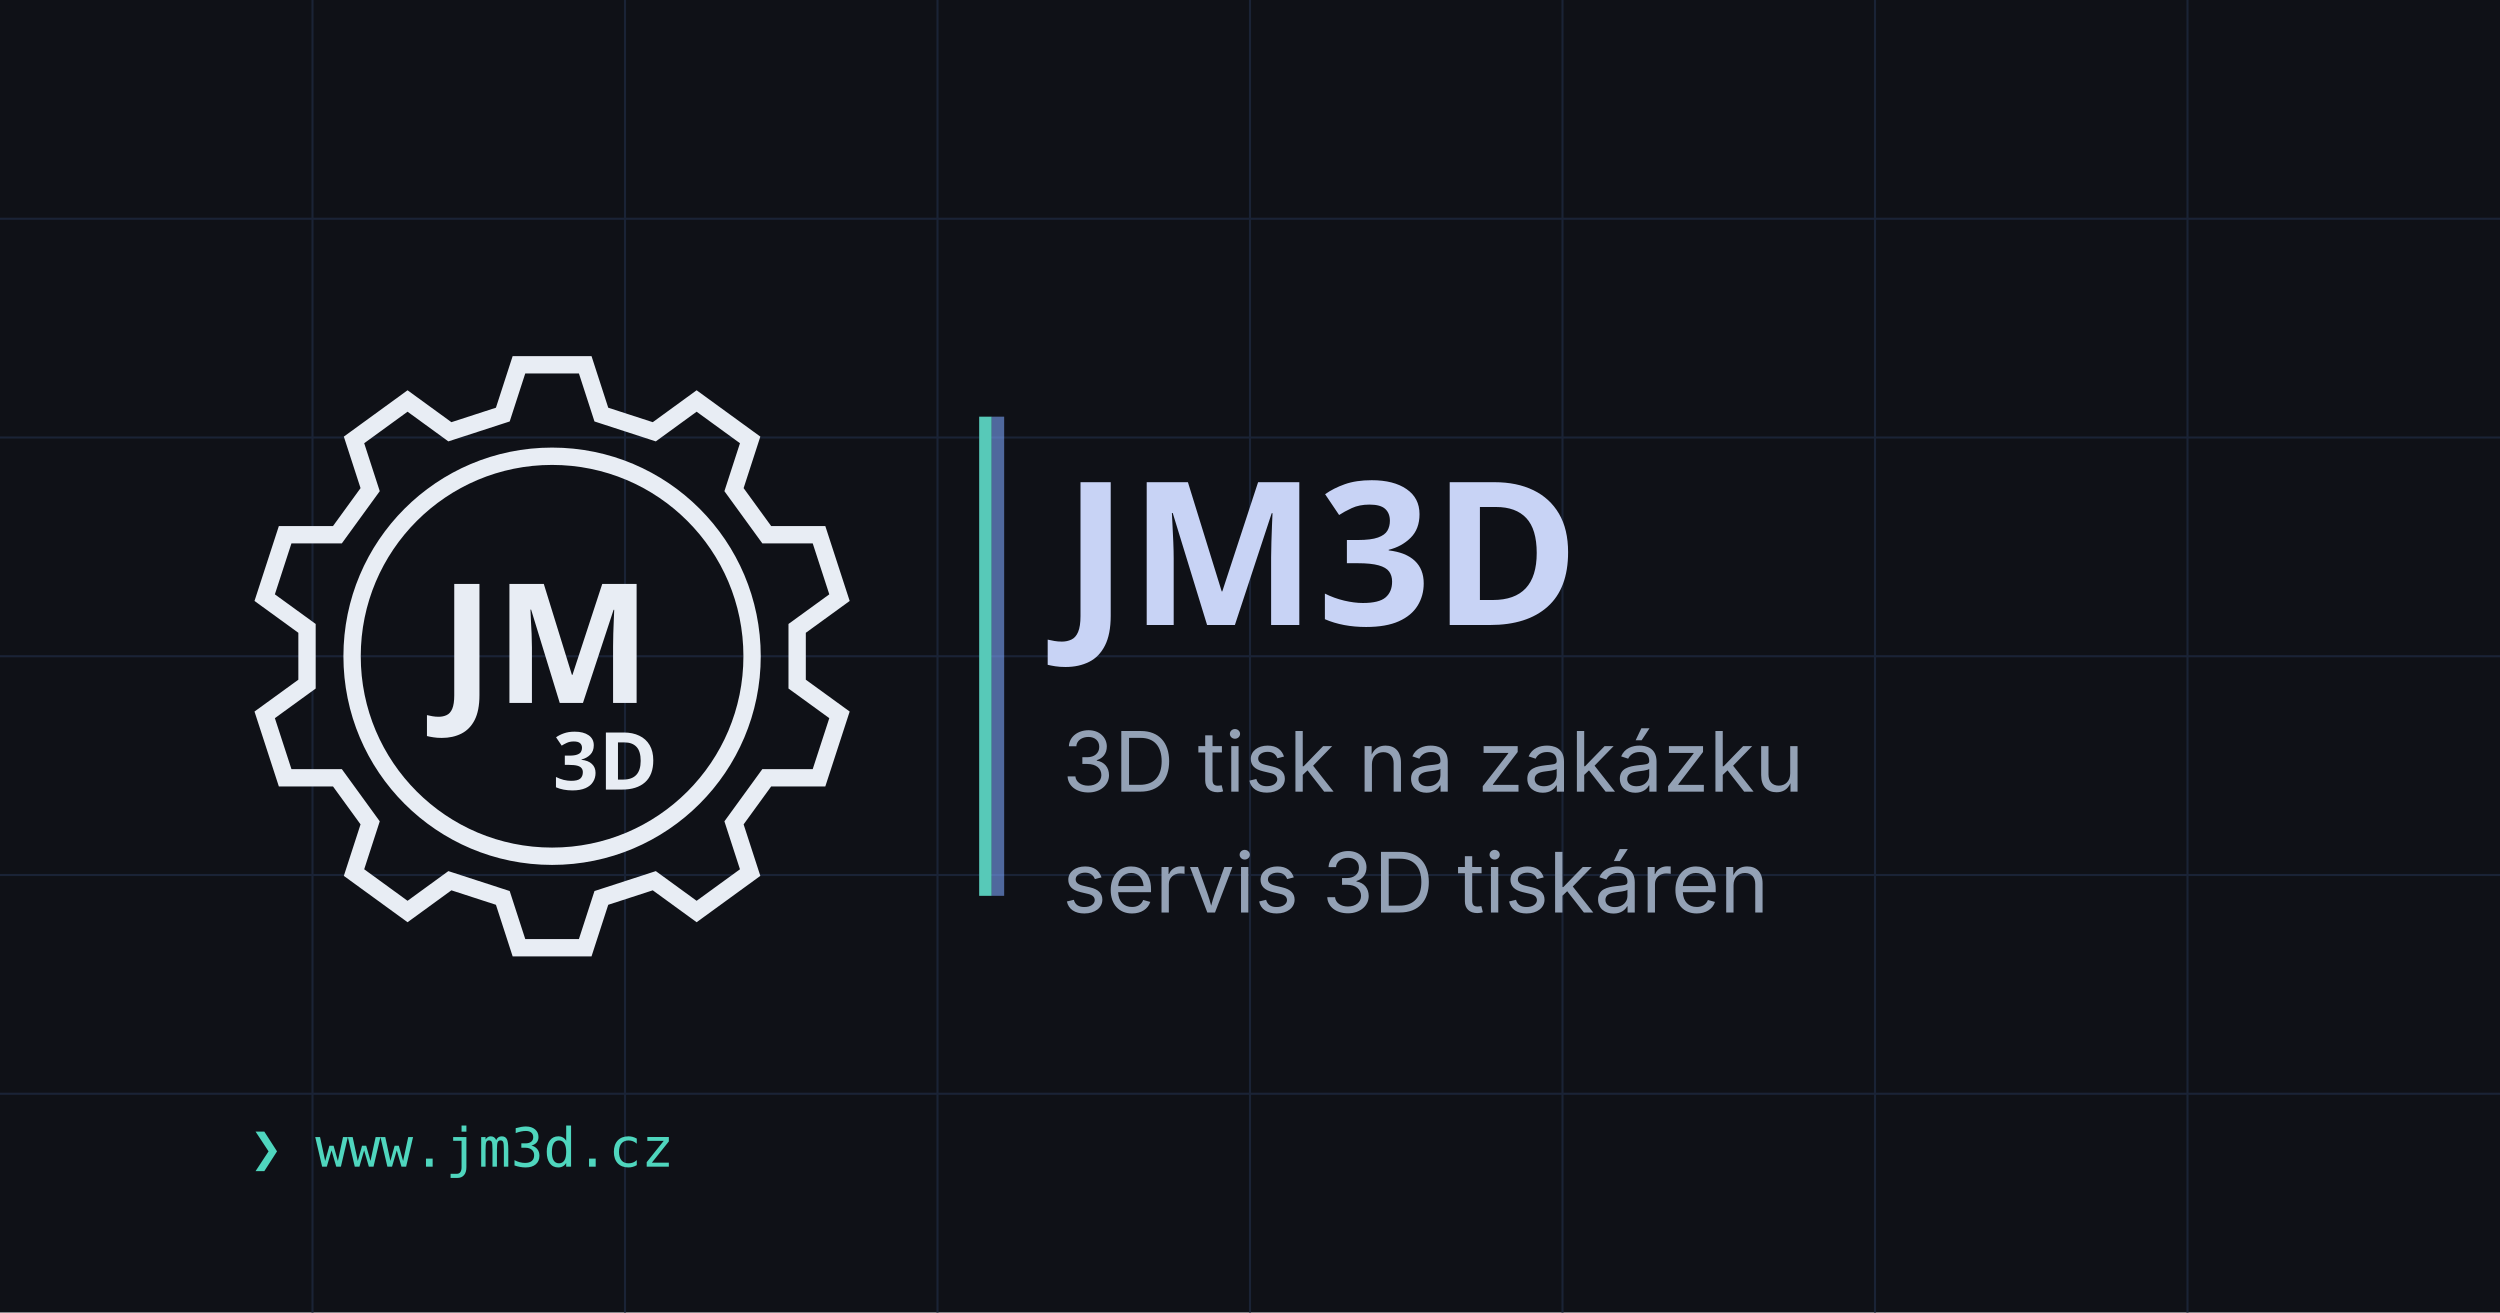
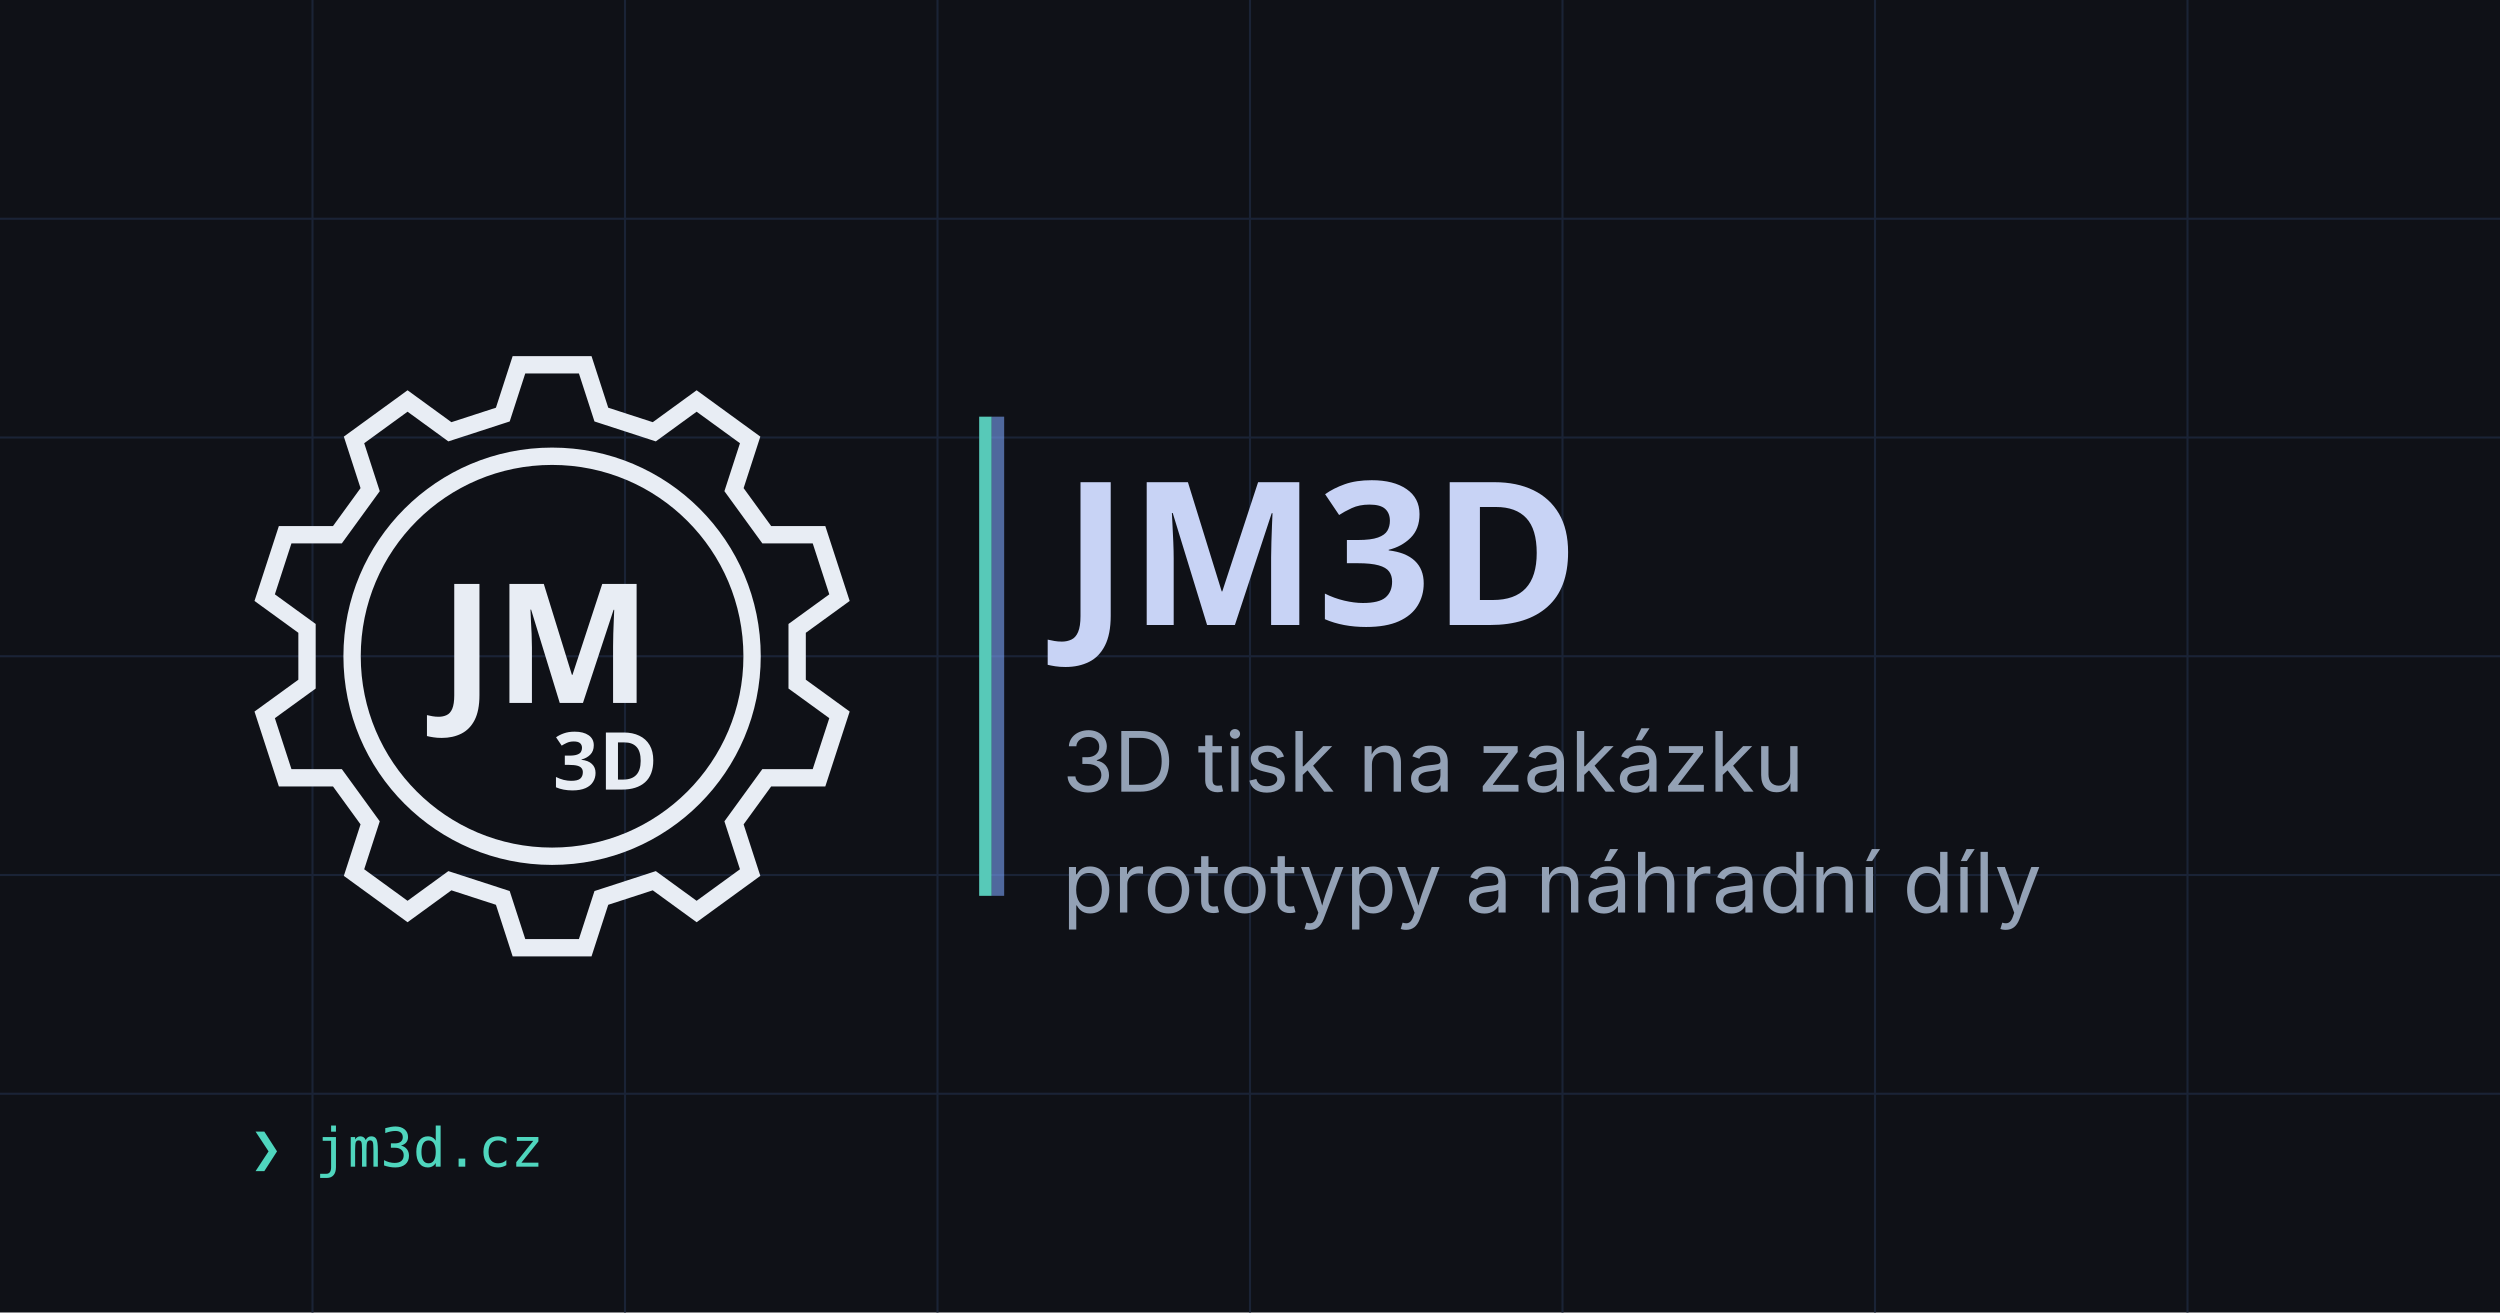
<svg xmlns="http://www.w3.org/2000/svg" width="1200" height="630" viewBox="0 0 1200 630" fill="none">
  <rect width="1200" height="630" fill="#0f1117" />
  <g stroke="#1a2336" stroke-width="1">
    <line x1="0" y1="105" x2="1200" y2="105" />
    <line x1="0" y1="210" x2="1200" y2="210" />
    <line x1="0" y1="315" x2="1200" y2="315" />
    <line x1="0" y1="420" x2="1200" y2="420" />
    <line x1="0" y1="525" x2="1200" y2="525" />
    <line x1="150" y1="0" x2="150" y2="630" />
    <line x1="300" y1="0" x2="300" y2="630" />
    <line x1="450" y1="0" x2="450" y2="630" />
    <line x1="600" y1="0" x2="600" y2="630" />
    <line x1="750" y1="0" x2="750" y2="630" />
    <line x1="900" y1="0" x2="900" y2="630" />
    <line x1="1050" y1="0" x2="1050" y2="630" />
  </g>
  <g transform="translate(105 155) scale(3.2)" stroke="#e8edf4" stroke-width="2.6" fill="none">
    <path d="M86.76 54.18 L93.11 58.79 L90.04 68.23 L82.20 68.23 L77.29 74.99 L79.71 82.45 L71.68 88.29 L65.33 83.67 L57.39 86.25 L54.97 93.72 L45.03 93.72 L42.61 86.25 L34.67 83.67 L28.32 88.29 L20.29 82.45 L22.71 74.99 L17.80 68.23 L9.96 68.23 L6.89 58.79 L13.24 54.18 L13.24 45.82 L6.89 41.21 L9.96 31.77 L17.80 31.77 L22.71 25.01 L20.29 17.55 L28.32 11.71 L34.67 16.33 L42.61 13.75 L45.03 6.28 L54.97 6.28 L57.39 13.75 L65.33 16.33 L71.68 11.71 L79.71 17.55 L77.29 25.01 L82.20 31.77 L90.04 31.77 L93.11 41.21 L86.76 45.82 Z" />
    <circle cx="50" cy="50" r="30" />
    <text x="49" y="57" text-anchor="middle" font-family="Space Grotesk, sans-serif" font-weight="700" font-size="25" fill="#e8edf4" stroke="none">JM</text>
    <text x="58" y="70" text-anchor="middle" font-family="Space Grotesk, sans-serif" font-weight="700" font-size="12" fill="#e8edf4" stroke="none">3D</text>
  </g>
  <rect x="470" y="200" width="6" height="230" fill="#57c9b8" />
  <rect x="476" y="200" width="6" height="230" fill="#7aa2f7" opacity="0.6" />
  <text x="510" y="300" font-family="Space Grotesk, sans-serif" font-weight="700" font-size="96" fill="#c8d3f5">JM3D</text>
  <text x="510" y="380" font-family="Inter, sans-serif" font-weight="400" font-size="40" fill="#93a1b5">3D tisk na zakázku</text>
-   <text x="510" y="438" font-family="Inter, sans-serif" font-weight="400" font-size="40" fill="#93a1b5">servis 3D tiskáren</text>
-   <text x="120" y="560" font-family="JetBrains Mono, monospace" font-size="26" fill="#4fd6be">❯ www.jm3d.cz</text>
+   <text x="510" y="438" font-family="Inter, sans-serif" font-weight="400" font-size="40" fill="#93a1b5">prototypy a náhradní díly</text>
+   <text x="120" y="560" font-family="JetBrains Mono, monospace" font-size="26" fill="#4fd6be">❯ jm3d.cz</text>
</svg>
